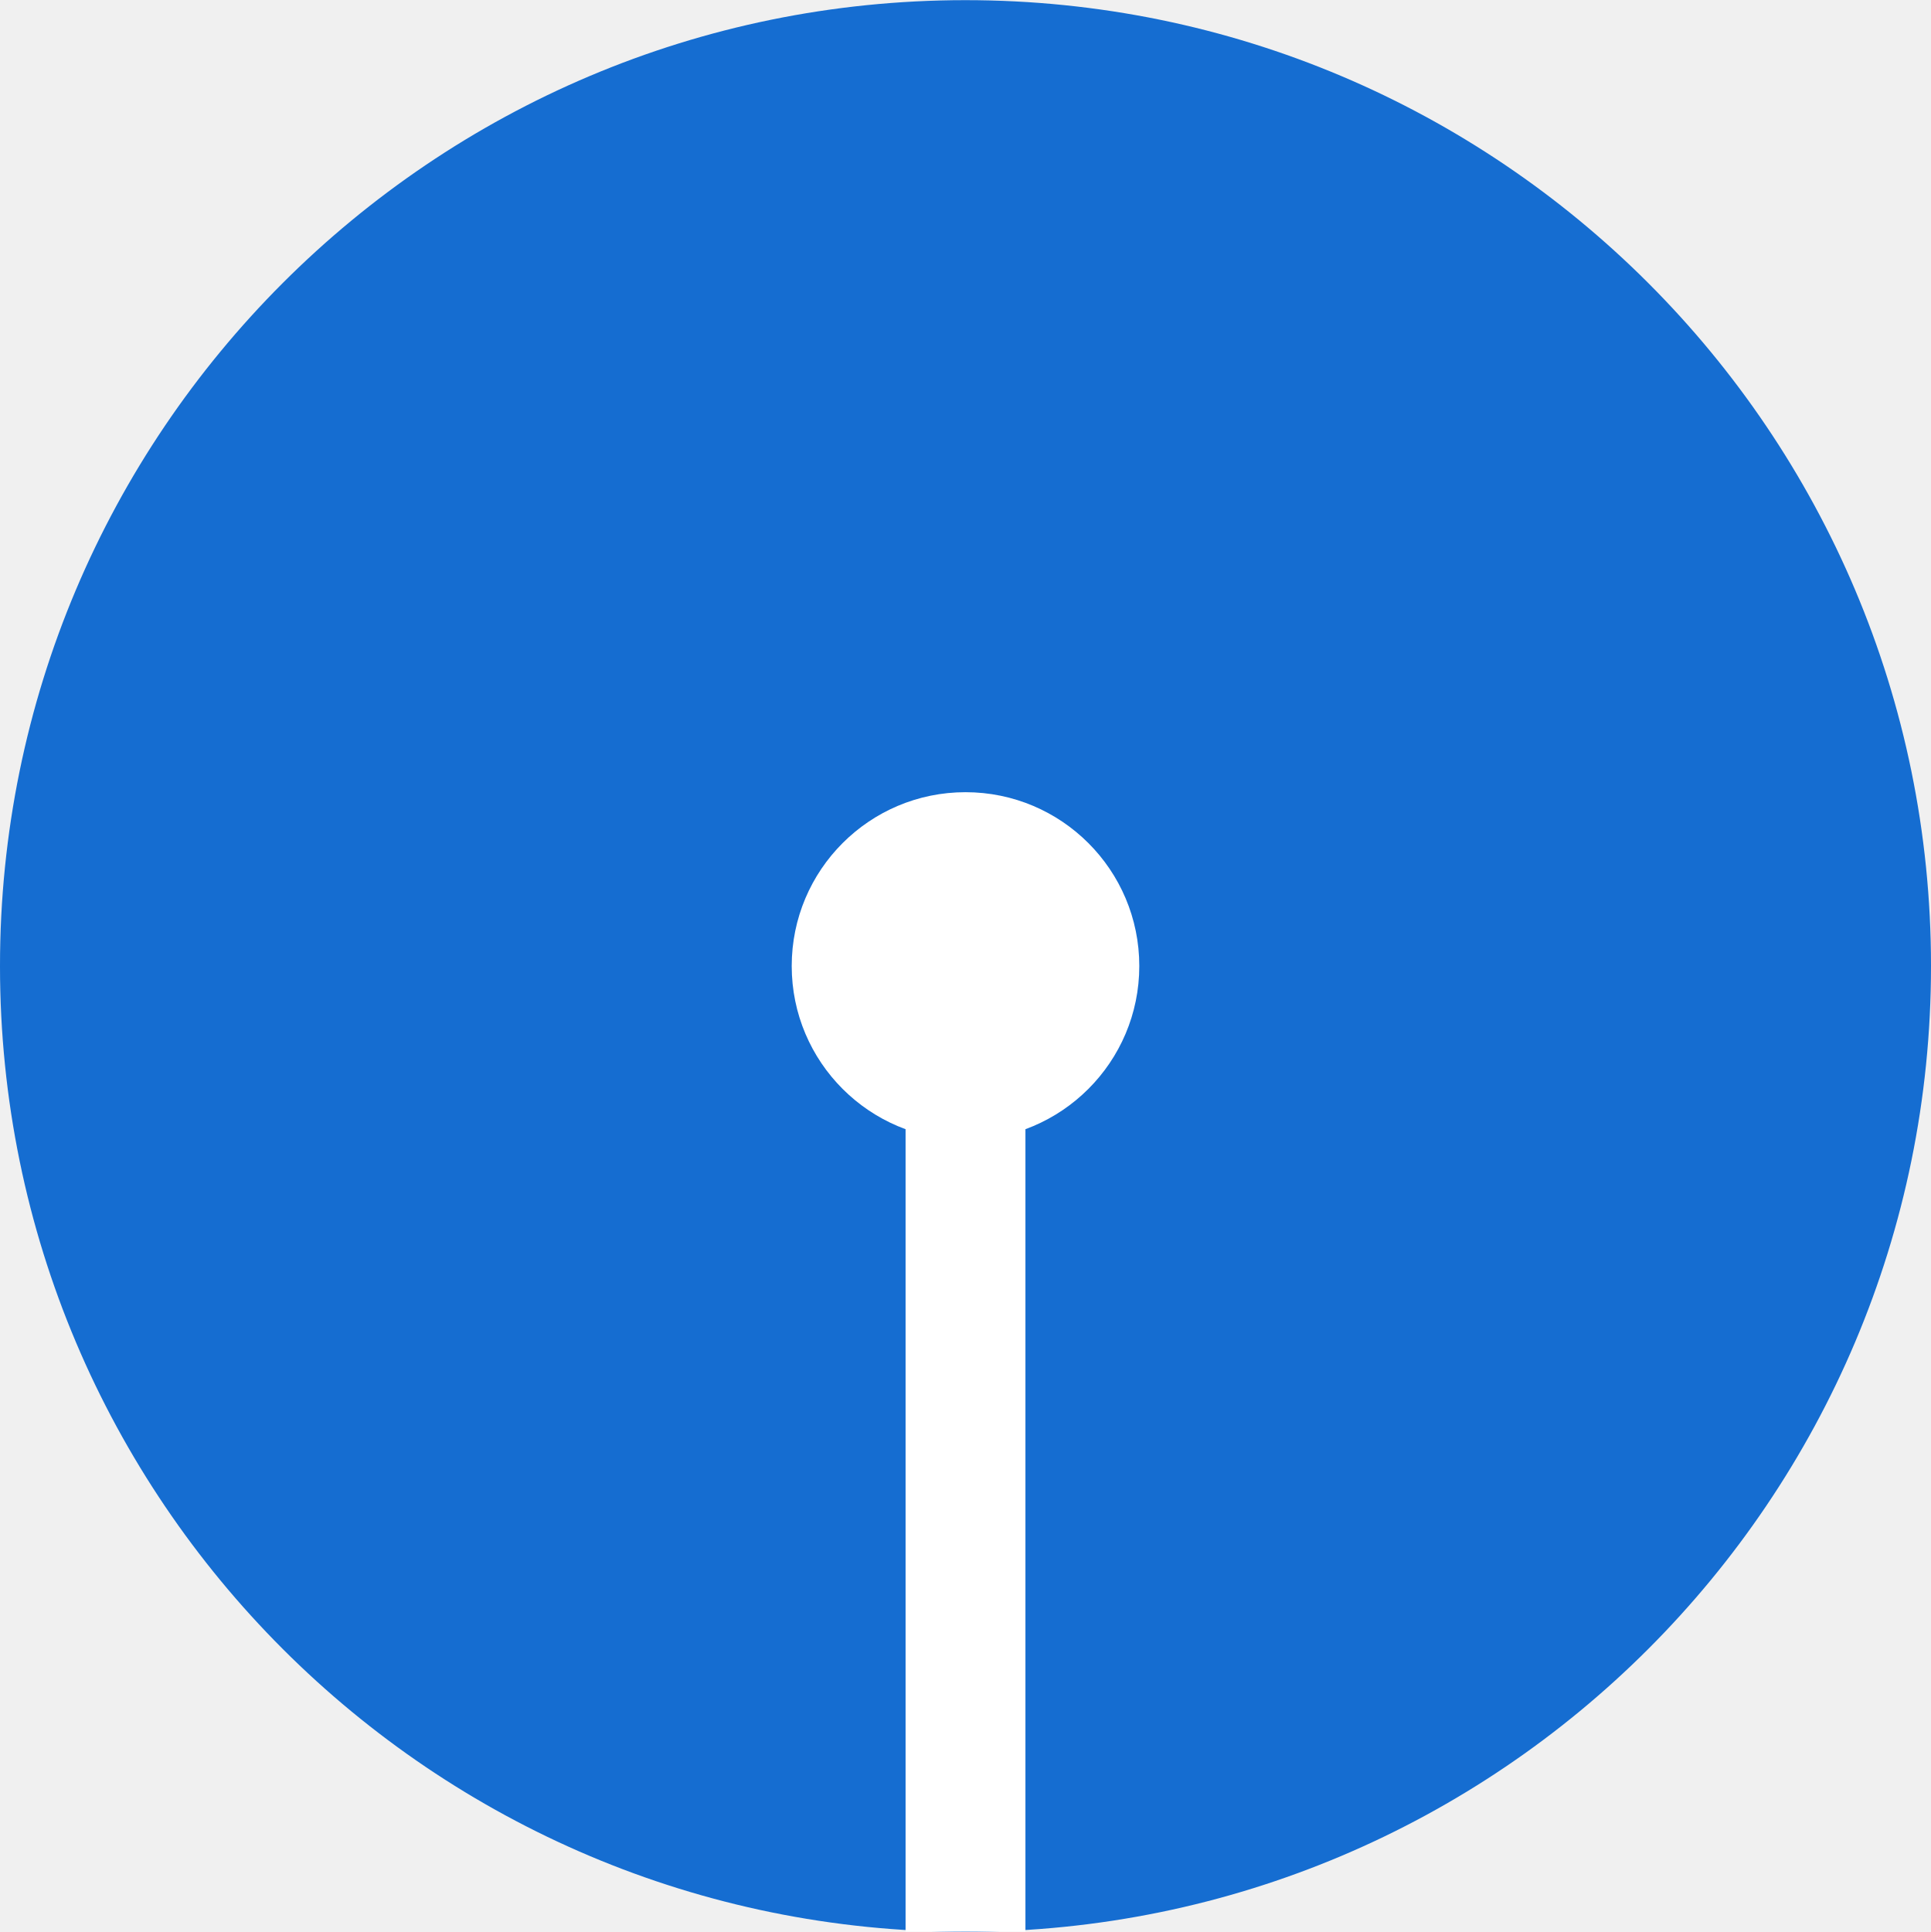
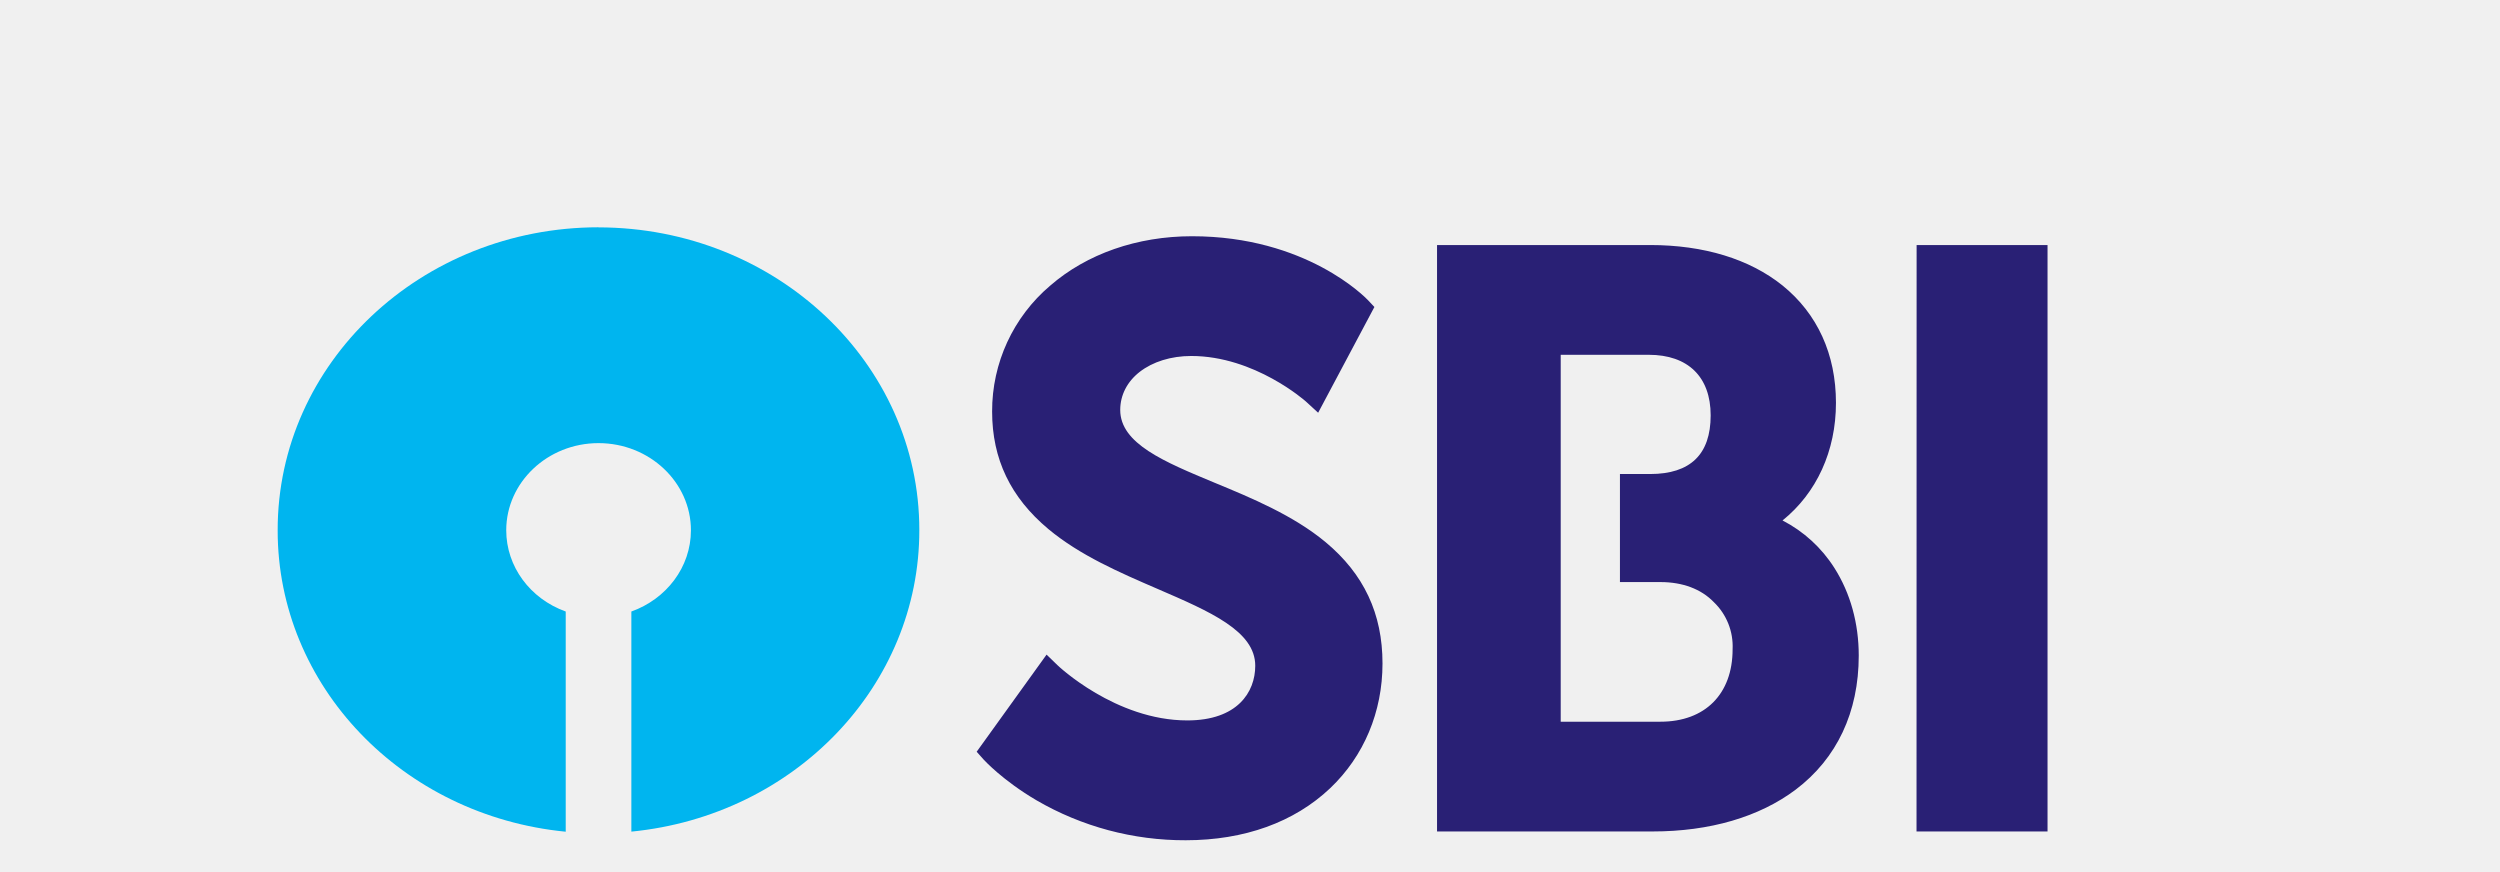
- <svg xmlns="http://www.w3.org/2000/svg" width="2499" height="2500" viewBox="0 -0.06 499.999 500.119">
-   <path d="M499.999 250c.033 138.071-111.869 250.026-249.94 250.06C111.989 500.092.032 388.189 0 250.118V250C-.033 111.929 111.869-.026 249.941-.06 388.012-.092 499.967 111.81 500 249.881l-.001.119z" fill="#156dd1" />
-   <path d="M295 250c0 24.853-20.147 45-45 45-24.854 0-45-20.147-45-45s20.146-45 45-45c24.853 0 45 20.147 45 45z" fill="#fff" />
-   <path fill="#fff" d="M234.483 282.756h31.035V500h-31.035z" />
+ <svg xmlns="http://www.w3.org/2000/svg" height="872" viewBox="-.332 -.329 28.147 10.217" width="2500">
+   <defs />
+   <path d="M 14.627 6.023 C 14.249 5.709 13.76 5.506 13.329 5.328 C 12.735 5.081 12.221 4.869 12.221 4.474 C 12.221 4.302 12.301 4.144 12.448 4.029 C 12.602 3.909 12.817 3.842 13.053 3.842 C 13.797 3.842 14.39 4.37 14.395 4.374 L 14.54 4.507 L 15.199 3.268 L 15.124 3.188 C 15.095 3.158 14.401 2.439 13.062 2.439 C 12.42 2.439 11.829 2.645 11.399 3.019 C 10.967 3.386 10.718 3.925 10.72 4.493 C 10.72 5.049 10.936 5.499 11.378 5.869 C 11.75 6.179 12.214 6.379 12.663 6.573 C 13.274 6.837 13.803 7.065 13.803 7.471 C 13.803 7.781 13.594 8.112 13.007 8.112 C 12.166 8.112 11.491 7.471 11.485 7.464 L 11.358 7.341 L 10.539 8.479 L 10.621 8.571 C 10.63 8.58 10.842 8.814 11.24 9.048 C 11.771 9.357 12.375 9.518 12.989 9.516 C 13.675 9.516 14.26 9.305 14.681 8.906 C 15.077 8.53 15.294 8.011 15.294 7.445 C 15.294 6.861 15.076 6.397 14.627 6.023 M 21.551 9.413 L 23.086 9.413 L 23.086 2.542 L 21.552 2.542 L 21.551 9.413 Z M 18.551 8.127 L 17.382 8.127 L 17.382 3.828 L 18.413 3.828 C 18.874 3.828 19.139 4.087 19.139 4.538 C 19.139 4.995 18.901 5.225 18.43 5.225 L 18.076 5.225 L 18.076 6.491 L 18.551 6.491 C 18.81 6.491 19.027 6.572 19.176 6.726 C 19.326 6.87 19.406 7.071 19.396 7.279 C 19.396 7.803 19.073 8.127 18.551 8.127 M 20.589 6.326 C 20.439 6.089 20.229 5.897 19.981 5.769 C 20.38 5.448 20.607 4.955 20.607 4.391 C 20.607 3.822 20.39 3.347 19.981 3.016 C 19.595 2.706 19.059 2.542 18.43 2.542 L 15.933 2.542 L 15.933 9.413 L 18.458 9.413 C 19.128 9.413 19.708 9.244 20.135 8.923 C 20.618 8.558 20.874 8.015 20.874 7.352 C 20.874 6.975 20.776 6.62 20.589 6.326" fill="#292075" style="" />
+   <path d="M 6.108 2.334 C 4.029 2.336 2.346 3.925 2.349 5.885 C 2.347 7.703 3.804 9.228 5.724 9.416 L 5.724 6.836 C 5.304 6.685 5.027 6.307 5.027 5.884 C 5.027 5.322 5.512 4.863 6.108 4.863 C 6.706 4.863 7.191 5.322 7.191 5.884 C 7.191 6.319 6.901 6.69 6.493 6.836 L 6.493 9.415 C 8.412 9.226 9.869 7.701 9.867 5.883 C 9.869 3.925 8.186 2.337 6.108 2.335" fill="#00b5ef" style="" />
</svg>
